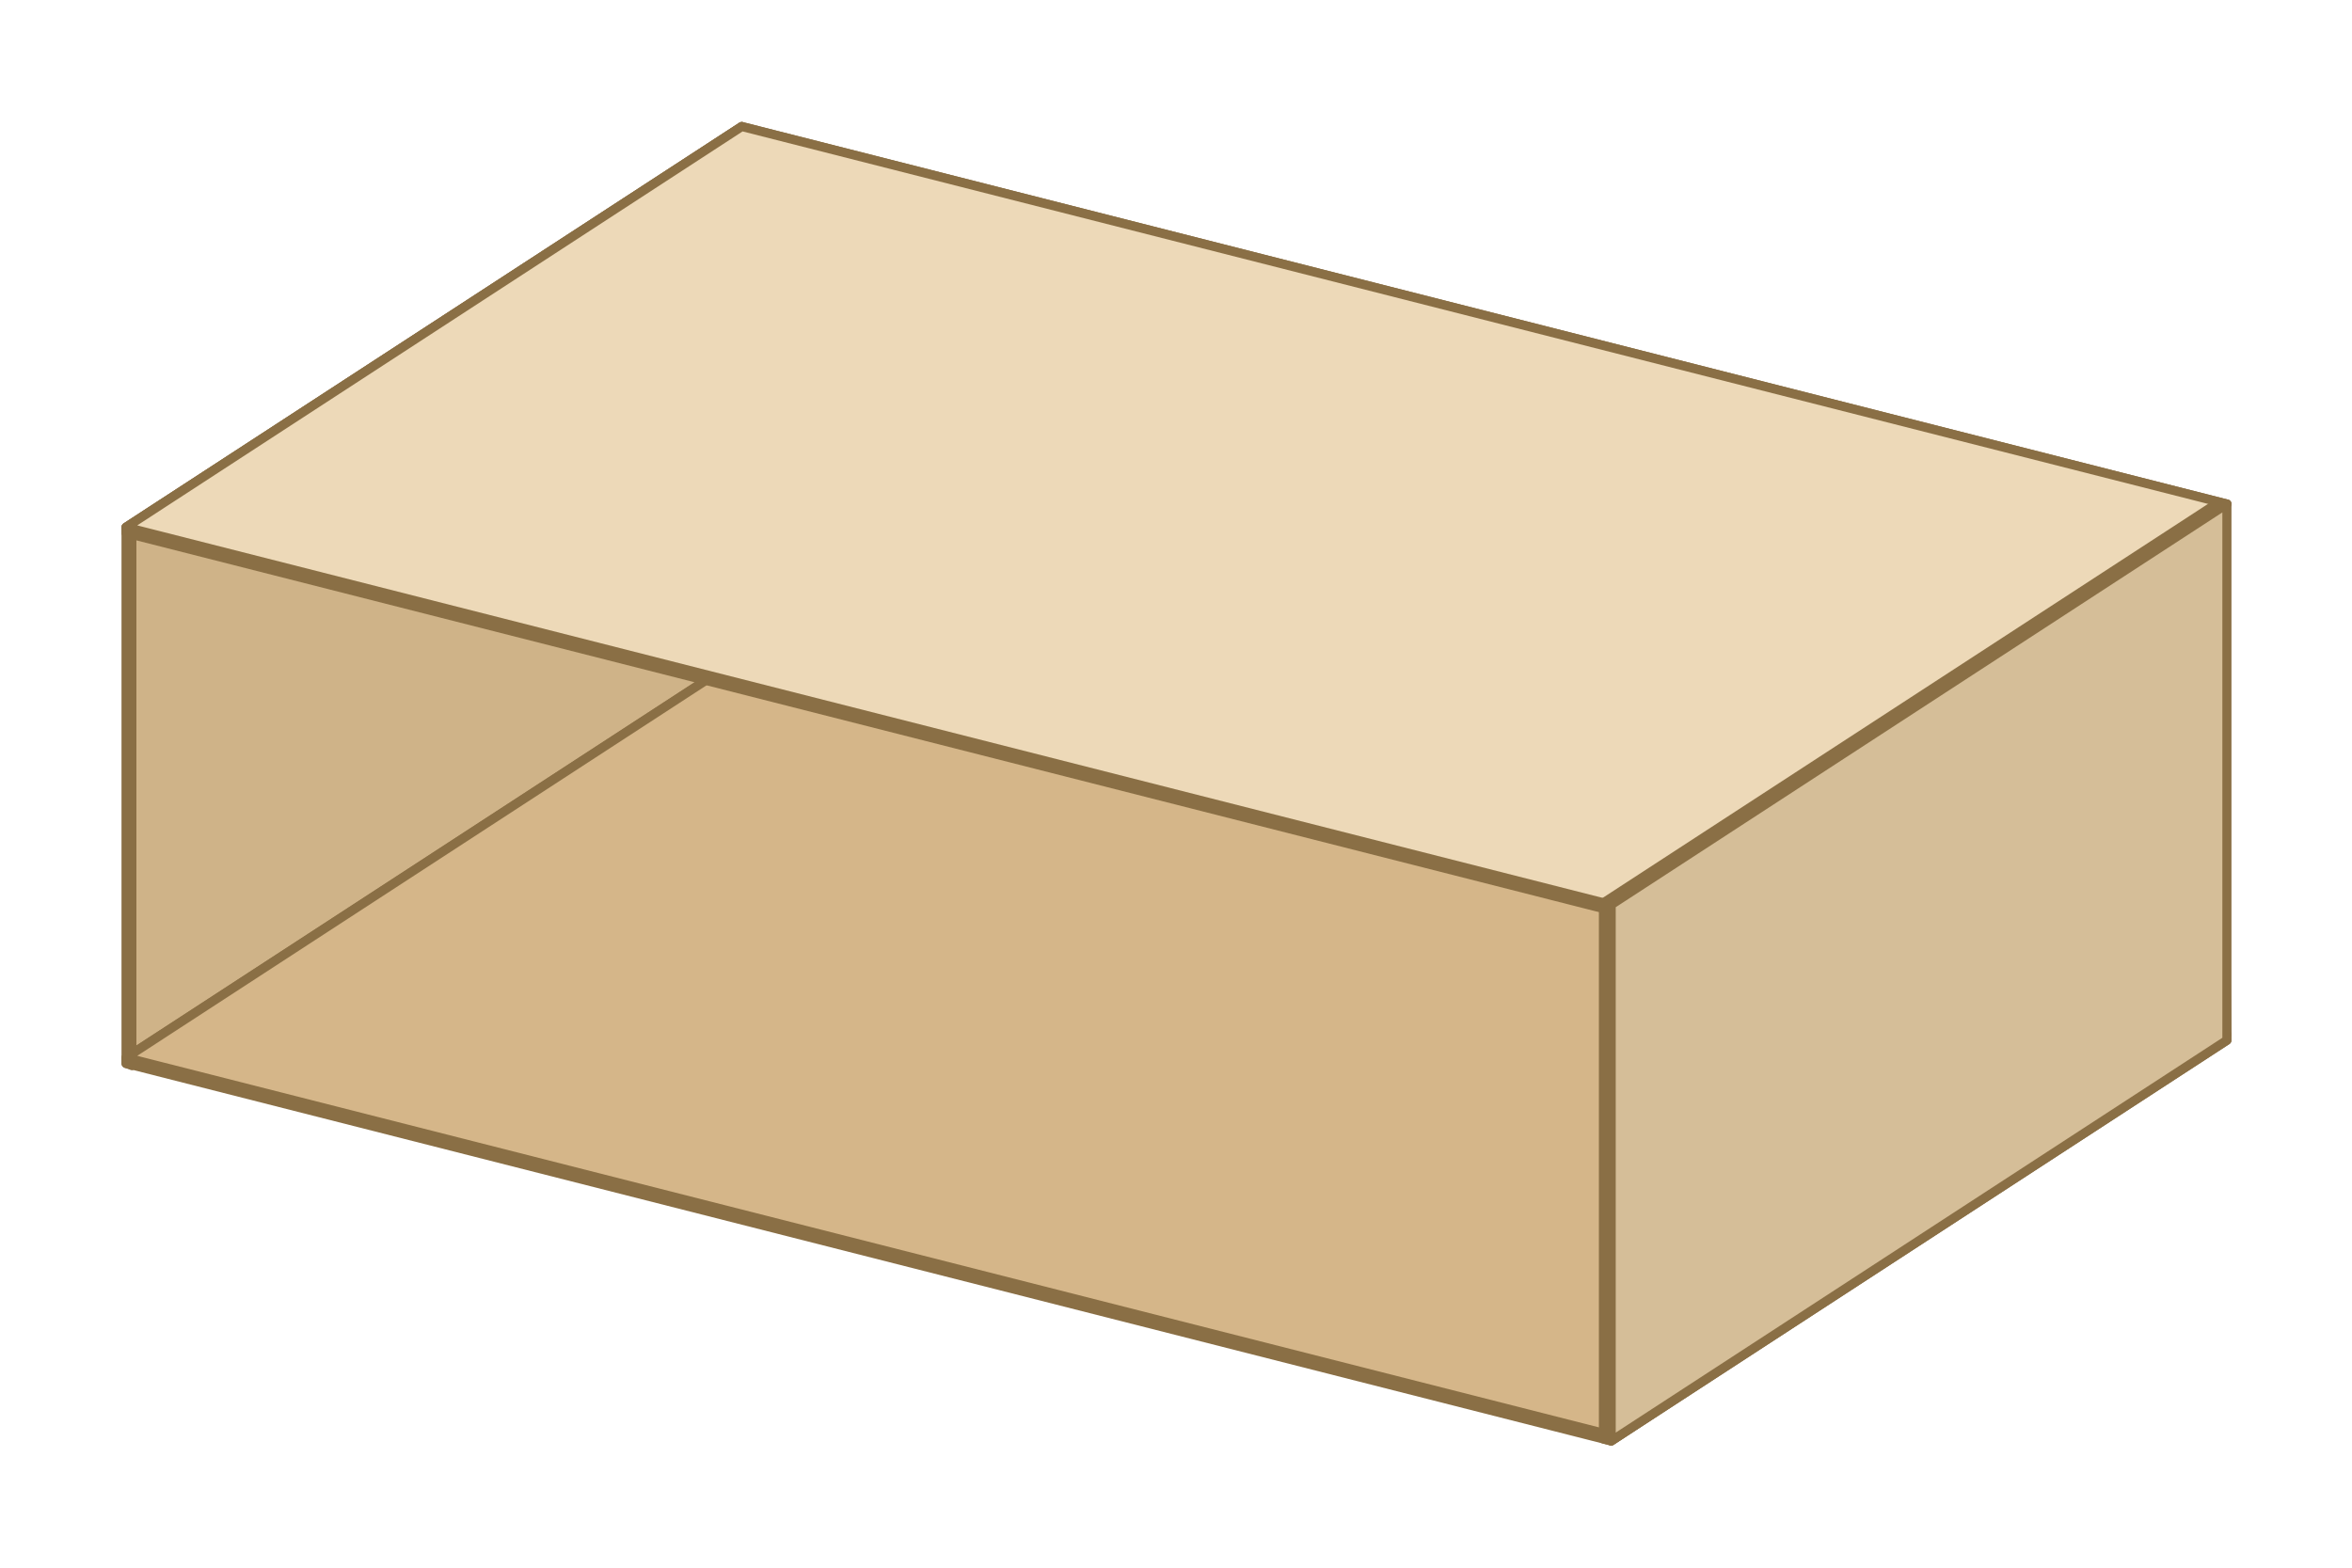
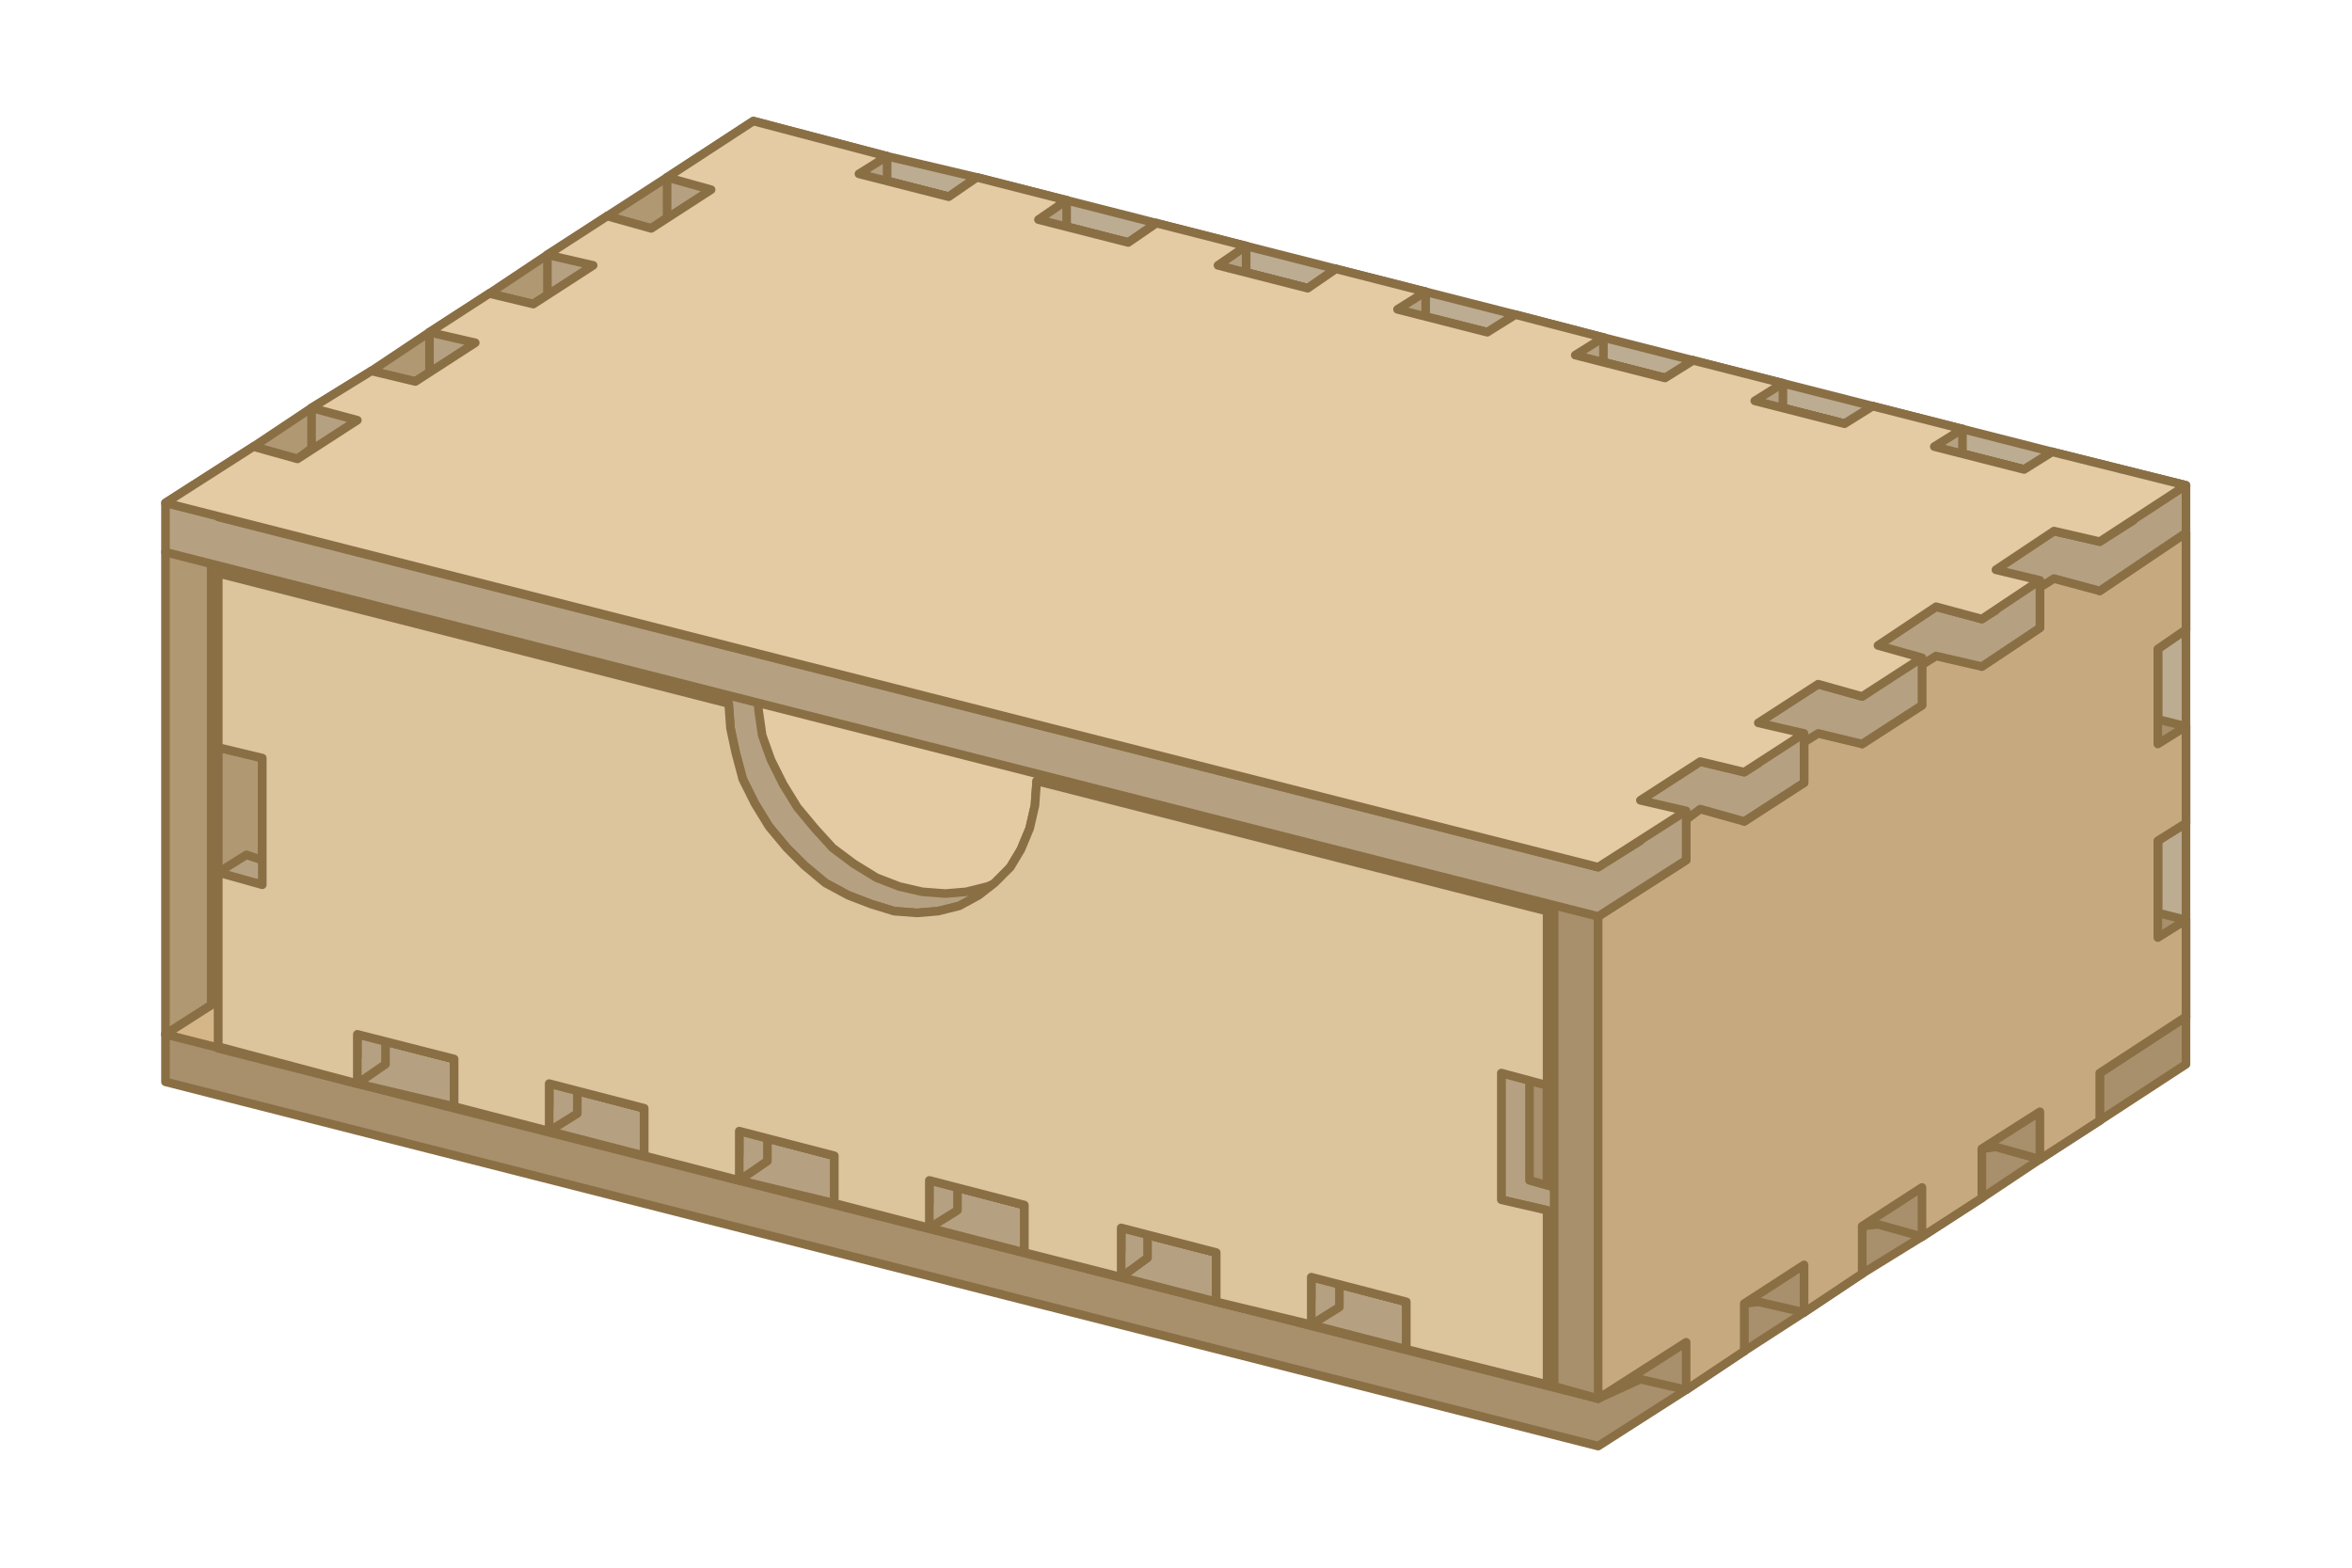
- <svg xmlns="http://www.w3.org/2000/svg" width="300" height="200" viewBox="-22.41 -44.63 121.47 80.97">
-   <path fill="#b09873" fill-rule="evenodd" stroke="#8A6F45" stroke-linejoin="round" stroke-width=".47" d="M-15.9 10.3v-27.7l31.8-20.7.3 27.8-31.8 20.7Zm.3-27.6v27.4l31.5-20.4v-27.5Z" />
-   <path fill="#cfb388" fill-rule="evenodd" stroke="#8A6F45" stroke-linejoin="round" stroke-width=".47" d="M16.2-38v27.7l-31.8 20.7v-27.7Z" />
-   <path fill="#a9906d" fill-rule="evenodd" stroke="#8A6F45" stroke-linejoin="round" stroke-width=".47" d="m-15.9 10 31.8-20.7L92.6 8.8l-31.8 21-76.7-19.5Zm31.8-20.3-31.4 20.4 76.3 19.4L92.2 9Z" />
-   <path fill="#d5b689" fill-rule="evenodd" stroke="#8A6F45" stroke-linejoin="round" stroke-width=".47" d="M15.9-10.7 92.6 8.8 60.8 29.5-15.9 10Z" />
-   <path fill="#bcac92" fill-rule="evenodd" stroke="#8A6F45" stroke-linejoin="round" stroke-width=".47" d="m-15.9-17.4 31.8-20.7 76.7 19.5-31.8 21-76.7-19.5ZM60.8 2.1l31.4-20.5-76.3-19.4-31.4 20.5Z" />
-   <path fill="#edd9b8" fill-rule="evenodd" stroke="#8A6F45" stroke-linejoin="round" stroke-width=".47" d="M92.6-18.6 15.9-38.1l-31.8 20.7L60.8 2.1Z" />
-   <path fill="#b5a181" fill-rule="evenodd" stroke="#8A6F45" stroke-linejoin="round" stroke-width=".47" d="M60.4 29.7V2l31.8-20.7.4 27.8-31.8 20.7Zm.4-27.6v27.4L92.2 9.1v-27.5Z" />
-   <path fill="#d5be98" fill-rule="evenodd" stroke="#8A6F45" stroke-linejoin="round" stroke-width=".47" d="M92.6 9.1v-27.7L60.8 2.1v27.7Z" />
+ <svg xmlns="http://www.w3.org/2000/svg" width="300" height="200" viewBox="-40.27 -39.78 128.57 89.09">
+   <path fill="#b09873" fill-rule="evenodd" stroke="#8A6F45" stroke-linejoin="round" stroke-width=".49" d="m1-18.9 1.5.4v5.4L1-12v4l1.5.4v5.5l-4.9 3.2v2.8l-3.4 2.2-2.5-.7-.8.1v2.7l-3.4 2.2-2.5-.6-.8.1v2.7l-3.4 2.2-2.5-.7-.8.1V17l-3.4 2.2-2.5-.7-2.4 1.1-2.6-.6V-8.4l5-3.2v-2.8l3.3-2.2 2.6.7.8-.1v-2.7l3.3-2.2 2.6.6.8-.1v-2.7l3.3-2.2 2.6.6h.8v-2.8l3.4-2.2 2.5.7L0-30.1l2.5.6v5.5L1-23Zm-12.7-3.7-.8.1v2.8l-3.3 2.2-2.6-.7-.8.1v2.7l-3.3 2.2-2.6-.6-.8.1v2.7l-4.9 3.2v25.1l2.4-1.5 2.5.6.8-.1v-2.7l3.4-2.2 2.5.6h.8V9.2L-15 7l2.5.7.8-.1V4.8l3.4-2.1 2.5.6.9-.1V.5L0-2.7v-4.1l-1.6-.4v-5.5l1.6-1v-4l-1.6-.4v-5.5L0-24.7v-3.1l-2.4 1.5-2.5-.6-.9.1v2.7l-3.3 2.2Z" />
+   <path fill="#cfb388" fill-rule="evenodd" stroke="#8A6F45" stroke-linejoin="round" stroke-width=".49" d="m-25.9 16.4-4.9 3.2V-7.8l4.9-3.2v-2.7l3.4-2.2v2.7l3.3-2.2v-2.7l3.4-2.2v2.8l3.3-2.2v-2.8l3.4-2.2v2.8l3.3-2.2v-2.7l3.4-2.2v2.7l4.9-3.2v5.5L1-23v5.5l1.5-1v5.4L1-12v5.5l1.5-1.1v5.5l-4.9 3.2v2.8l-3.4 2.2V3.3l-3.3 2.2v2.7l-3.4 2.2V7.7l-3.3 2.2v2.7l-3.4 2.2V12l-3.3 2.2V17l-3.4 2.2Z" />
+   <path fill="#bcac92" fill-rule="evenodd" stroke="#8A6F45" stroke-linejoin="round" stroke-width=".49" d="M63.2 13.7V15l-1.6 1-5.4-1.3v-2.8l-3.8-.9v1.3l-1.6 1-5.4-1.4V9.2l-3.8-1v1.3l-1.6 1-5.4-1.3V6.4l-3.9-1v1.3l-1.6 1.1-5.4-1.4V3.7l-3.8-1V4l-1.6 1-5.4-1.3V.9l-3.8-1v1.3L7.5 2.3l-8-2v-9.9l1.6-1.1 1 .3v-5.8l-2.6-.6v-9.9l1.6-1L76.6-8.5v9.9l-1.6 1-1-.3v5.8l2.6.6v9.9l-1.6 1-8-2v-2.7ZM1.1-.8 7.5.8V-.5l1.6-1 5.4 1.4v2.7l3.8 1V2.3l1.6-1 5.4 1.3v2.8l3.8.9V5l1.6-1 5.4 1.4v2.7l3.9 1V7.8l1.6-1L47 8.1v2.8l3.8.9v-1.3l1.6-1 5.4 1.4v2.7l3.8 1v-1.3l1.6-1 5.4 1.3v2.8L75 18V9.5l-2.5-.6V1.7l1.5-1 1 .2v-8.4L1.1-26.3v8.5l2.6.6v7.2L2.1-9l-1-.2Z" />
+   <path fill="#e4d2b1" fill-rule="evenodd" stroke="#8A6F45" stroke-linejoin="round" stroke-width=".49" d="M72.5 1.7v7.2l2.5.6v9.9l-8-2v-2.7l-5.4-1.4V16l-5.4-1.3v-2.8l-5.4-1.4v2.8l-5.4-1.4V9.2L40 7.8v2.7l-5.4-1.3V6.4L29.1 5v2.8l-5.4-1.4V3.7l-5.4-1.4V5l-5.4-1.3V.9L7.5-.5v2.8l-8-2v-9.9l2.6.6v-7.2l-2.6-.6v-9.9L75-7.5v9.9Z" />
+   <path fill="#bcac92" fill-rule="evenodd" stroke="#8A6F45" stroke-linejoin="round" stroke-width=".49" d="M63.6 14.9v1.3l-1.6 1-5.1-1.3v-2.7l-3.5-.9v1.3l-1.6 1-5.1-1.3v-2.7l-3.4-.9V11l-1.6 1-5.1-1.3V8l-3.5-.9v1.3l-1.6 1-5.1-1.3V5.4l-3.5-.9v1.3l-1.6 1.1-5.1-1.3V2.8l-3.5-.9v1.3l-1.6 1.1L6 3V.2L1-1.1v-5.4l-2.6-.7v-5.5l1.6-1 1 .2v-4l-2.6-.6v-5.5L0-24.7l1 .3v-4.1l1.5-1 3.5.9v-1.3l1.6-1 5.1 1.2v2.8l3.5.9v-1.3l1.6-1.1 5.1 1.3v2.8l3.5.9v-1.3l1.6-1.1 5.1 1.3v2.8l3.5.8v-1.3l1.6-1 5.1 1.3v2.7l3.4.9v-1.3l1.6-1 5.1 1.3v2.7l3.5.9V-17l1.6-1 5.1 1.3v2.7l3.5.9v-1.3l1.6-1 5.1 1.3v2.7l5.1 1.3v5.5l2.5.6v5.5l-1.6 1-.9-.2v4l2.5.7v5.5l-1.6 1-.9-.2v4l-1.6 1-3.5-.8v1.3l-1.6 1-5.1-1.3v-2.7ZM2.5-24 1-23l-1-.2v4l2.5.7v5.4L1-12l-1-.3v4.1l2.5.6v5.5L7.6-.8v2.7l3.5.9V1.5l1.6-1 5.1 1.3v2.7l3.5.9V4.1l1.6-1L28 4.4v2.7l3.5.9V6.7l1.6-1L38.2 7v2.7l3.5.9V9.3l1.6-1 5 1.2v2.8l3.5.9v-1.3l1.6-1.1 5.1 1.3v2.8l3.5.9v-1.3l1.6-1.1 5.1 1.3v2.8l3.5.8V17l1.6-1 3.5.9v-4l1.6-1.1.9.3V8l-2.5-.6V1.9l1.6-1 .9.2v-4l-2.5-.7v-5.5l-5.1-1.3v-2.7l-3.5-.9v1.3l-1.6 1-5.1-1.2v-2.8l-3.5-.9v1.3l-1.6 1.1-5.1-1.3v-2.8l-3.5-.9v1.3l-1.6 1.1-5-1.3v-2.8l-3.5-.8v1.3l-1.6 1-5.1-1.3v-2.7l-3.5-.9v1.3l-1.6 1-5.1-1.3V-26l-3.5-.9v1.3l-1.6 1-5.1-1.3v-2.7l-3.5-.9v1.3l-1.6 1-3.5-.9Z" />
+   <path fill="#e4d2b1" fill-rule="evenodd" stroke="#8A6F45" stroke-linejoin="round" stroke-width=".49" d="m11.1-25.9 5.1 1.3v-2.7l5.1 1.3v2.7l5.1 1.3v-2.7l5.1 1.3v2.7l5.1 1.3v-2.8l5.1 1.3v2.8l5 1.3v-2.8l5.1 1.3v2.8l5.1 1.3V-17l5.1 1.3v2.8l5.1 1.2v-2.7l5.1 1.3v2.7l5.1 1.3v5.5l2.5.7v5.4l-2.5-.6v5.5l2.5.6v5.5l-2.5-.6v5.4L72.2 17v2.8l-5.1-1.3v-2.7L62 14.5v2.7l-5.1-1.3v-2.7l-5.1-1.3v2.7l-5.1-1.3v-2.7l-5-1.3V12l-5.1-1.3V8l-5.1-1.3v2.7l-5.1-1.3V5.4l-5.1-1.3v2.8l-5.1-1.3V2.8l-5.1-1.3v2.8L6 3V.2L1-1.1v-5.4l-2.6-.7v-5.5L1-12v-5.5l-2.6-.6v-5.5L1-23v-5.5l5 1.3v-2.7l5.1 1.3Z" />
+   <path fill="#a9906d" fill-rule="evenodd" stroke="#8A6F45" stroke-linejoin="round" stroke-width=".49" d="m17.8 3.2 3.5.9 1.6-1L28 4.4v1.4l3.5.9 1.6-1L38.2 7v1.4l3.5.9 1.6-1 5 1.2V11l3.5.9 1.6-1.1 5.1 1.3v1.5l3.5.9 1.6-1.1 5.1 1.3v1.5l3.5.8 1.6-1 7.6 2v2.7l-4.9 3.2-2.6-.6-.8.5v2.3l-3.3 2.2-2.6-.7-.8.6v2.3L63 32.6l-2.5-.6-.8.5v2.3L56.3 37l-2.5-.6-.8.5v2.3l-5 3.2-81.4-20.7V19l5-3.2 2.5.6.8-.5v-2.3l3.4-2.2 2.5.6.8-.5V9.2L-15 7l2.5.7.8-.5V4.8l3.4-2.1 2.5.6.9-.5V.5L0-2.7 7.6-.8V.6l3.5.9 1.6-1 5.1 1.3ZM-9.1 5.9v2.3l-3.4 2.2-2.5-.6-.8.5v2.3l-3.4 2.2-2.5-.7-.8.6V17l-3.4 2.2-2.5-.7-2 1.3L48 39.7l2.4-1.6v-2.3l3.4-2.2 2.5.7.8-.6v-2.3l3.4-2.1 2.5.6.9-.5v-2.3l3.3-2.2 2.6.6.8-.5v-2.3l3.3-2.2 2.6.7 1.9-1.3-4.6-1.1-1.6 1-5.1-1.3v-1.4l-3.5-.9-1.6 1-5.1-1.3v-1.4l-3.5-.9-1.6 1-5.1-1.3v-1.4l-3.4-.9-1.6 1-5.1-1.3V9.3l-3.5-.9-1.6 1-5.1-1.3V6.7l-3.5-.9-1.6 1.1-5.1-1.3V4.1l-3.5-.9-1.6 1.1L6 3V1.5L0 0l-2.4 1.6v2.3l-3.4 2.2-2.5-.7Z" />
+   <path fill="#d5b689" fill-rule="evenodd" stroke="#8A6F45" stroke-linejoin="round" stroke-width=".49" d="m53 36.5-5 3.2L-33.4 19l5-3.2 2.5.6 3.4-2.2-2.6-.6 3.4-2.2 2.5.6 3.4-2.1-2.6-.7L-15 7l2.5.7 3.4-2.2-2.6-.7 3.4-2.1 2.5.6 3.4-2.2-2.5-.6L0-2.7 7.6-.8 6 .2l5.1 1.3 1.6-1 5.1 1.3-1.6 1 5.1 1.3 1.6-1L28 4.4l-1.6 1 5.1 1.3 1.6-1L38.2 7l-1.6 1 5.1 1.3 1.6-1 5 1.2-1.6 1.1 5.1 1.3 1.6-1.1 5.1 1.3-1.6 1.1 5.1 1.3 1.6-1.1 5.1 1.3-1.6 1.1 5.1 1.2 1.6-1 7.6 2-4.9 3.2-2.6-.7-3.3 2.2 2.5.7-3.3 2.1-2.6-.6-3.3 2.2 2.5.6-3.4 2.2-2.5-.6-3.4 2.1 2.6.7-3.4 2.2-2.5-.7-3.4 2.2Z" />
+   <path fill="#b09873" fill-rule="evenodd" stroke="#8A6F45" stroke-linejoin="round" stroke-width=".49" d="m-1.1 3-2.5-.7h-.6V5l-3.2 2.1-2.5-.7h-.6v2.7l-3.2 2.1-2.5-.7h-.6v2.7l-3.2 2.1-2.5-.7h-.6v2.7l-3.2 2.1-2.5-.7v-8.4l-1.6-.5V2.7l1.6-1v-9.9L-.5-26.7l2.6.7v8.4l1.6.4v7.2L2.1-9V.9Zm-26.8.3v5.8l1.6.4v7.6l.6-.4v-2.8l3.2-2 2.5.6.6.1V9.8l3.2-2 2.5.6.6.1V5.7l3.2-2 2.5.6.6.1V1.6l3.2-2 2.5.6.6.1v-9.9l1.6-1.1v-5.7l-1.6-.4v-7.6L-26.3-7.6v9.9Z" />
+   <path fill="#cfb388" fill-rule="evenodd" stroke="#8A6F45" stroke-linejoin="round" stroke-width=".49" d="M-27.9 3.3v7.2l1.6-1v9.9l3.2-2.1v-2.7l3.1-2.1v2.8l3.2-2.1v-2.7l3.1-2.1v2.8l3.2-2.1V6.4l3.1-2.1v2.8L-4.2 5V2.3L-1.1.2V3L2.1.9V-9l1.6-1v-7.2l-1.6 1V-26L-26.3-7.6v9.9Z" />
+   <path fill="#b5a181" fill-rule="evenodd" stroke="#8A6F45" stroke-linejoin="round" stroke-width=".49" d="m14.5 1.3 3.8 1 1.6-1 5.4 1.3v1.5l3.8.9 1.6-1 5.4 1.4v1.4l3.9 1 1.6-1L47 8.1v1.5l3.8.9 1.6-1 5.4 1.4v1.4l3.8 1 1.6-1 5.4 1.3v1.5l3.9 1v2.7l-.6.4v2.3l-3.2 2-2.5-.6-.6.4v2.3l-3.2 2-2.5-.6-.6.4v2.3l-3.2 2-2.5-.6-.6.4v2.3l-3.2 2-2.5-.6-3.2 2-5.4-1.3-1.6 1-5.4-1.4v-1.4l-3.8-1-1.6 1.1-5.4-1.4v-1.5l-3.9-.9-1.6 1L10 30v-1.4l-3.8-1-1.6 1-5.4-1.3v-1.5l-3.8-.9-1.6 1-5.4-1.4v-1.4l-3.9-1-1.5 1-5.5-1.3v-1.5l-3.8-.9v-2.8l.6-.4v-2.3l3.2-2 2.5.6.6-.4V9.8l3.2-2 2.5.6.6-.4V5.7l3.2-2 2.5.6.6-.4V1.6l3.2-2 2.5.6 3.2-2L7.5-.5l1.6-1 5.4 1.4ZM-4.2 5l-3.2 2.1-2.5-.7-.6.4v2.3l-3.2 2.1-2.5-.7-.6.4v2.3l-3.2 2.1-2.5-.7-.6.4v2.3l2.2.7v1.4l3.9 1 1.5-1 5.5 1.3v1.5l3.8 1 1.6-1.1 5.4 1.4v1.4l3.8 1 1.6-1 5.4 1.3v1.5l3.8 1 1.6-1.1 5.4 1.4v1.4l3.9 1 1.6-1 5.4 1.4v1.4l3.8 1 1.6-1.1 5.4 1.4 3.2-2 2.5.6.6-.4v-2.3l3.2-2 2.5.6.6-.4v-2.3l3.2-2 2.5.6.6-.4v-2.3l3.2-2 2.5.6.6-.4v-2.3l-2.3-.7V16l-3.8-1-1.6 1-5.4-1.3v-1.5l-3.8-.9-1.6 1-5.4-1.4v-1.4l-3.8-1-1.6 1-5.4-1.3V7.7l-3.9-1-1.6 1.1-5.4-1.4V5l-3.8-1-1.6 1-5.4-1.3V2.2l-3.8-1-1.6 1.1L2.1.9-1.1 3l-2.5-.7-.6.4Z" />
+   <path fill="#e4cba3" fill-rule="evenodd" stroke="#8A6F45" stroke-linejoin="round" stroke-width=".49" d="m12.9.9 5.4 1.4 1.6-1 5.4 1.3-1.6 1.1L29.1 5l1.6-1 5.4 1.4-1.5 1L40 7.8l1.6-1L47 8.1l-1.6 1.1 5.4 1.3 1.6-1 5.4 1.4-1.6 1 5.4 1.4 1.6-1 5.4 1.3-1.6 1.1 5.5 1.4-3.2 2 2.6.6-3.2 2.1-2.5-.6-3.2 2 2.5.6-3.1 2.1-2.5-.6-3.2 2 2.5.7-3.1 2-2.5-.6-3.2 2 2.5.7-3.1 2-2.5-.6-3.2 2-5.4-1.4-1.6 1.1-5.4-1.4 1.6-1-5.4-1.4-1.6 1-5.4-1.4 1.5-1-5.4-1.4-1.6 1.1-5.4-1.4 1.6-1.1-5.4-1.3-1.6 1-5.4-1.4 1.6-1-5.4-1.4-1.6 1.1-5.4-1.4 1.6-1.1-5.5-1.3-1.5 1-5.5-1.4 1.6-1-5.4-1.4 3.2-2-2.6-.7 3.2-2 2.5.6 3.2-2-2.6-.7 3.2-2 2.5.6 3.2-2-2.6-.7 3.2-2 2.5.6 3.2-2-2.6-.7 3.2-2 2.5.6 3.2-2L7.5-.5l1.6-1 5.4 1.4Z" />
+   <path fill="#a9906d" fill-rule="evenodd" stroke="#8A6F45" stroke-linejoin="round" stroke-width=".49" d="m71.9 21.5-2.6-.7h-.6v2.7l-3.1 2.1-2.6-.7h-.6v2.7l-3.1 2.1-2.6-.7h-.6v2.7L53 33.8l-2.6-.7h-.6v2.7l-3.2 2.1-2.5-.7v-8.4l-1.6-.4v-7.2l1.6-1v-9.9L72.5-8.2l2.5.7V.9l1.6.5v7.1l-1.6 1v9.9Zm-26.8.4v5.7l1.5.4v7.6l.7-.4v-2.7l3.1-2.1 2.6.7h.6v-2.7l3.1-2.1 2.6.7h.6v-2.7l3.1-2.1 2.6.6.6.1v-2.7l3.1-2.1 2.6.6.6.1V8.9l1.5-1V2.1l-1.5-.4v-7.6L46.6 10.9v9.9Z" />
+   <path fill="#c7a980" fill-rule="evenodd" stroke="#8A6F45" stroke-linejoin="round" stroke-width=".49" d="M45.1 21.9V29l1.5-1v9.9l3.2-2.1v-2.7l3.1-2v2.7l3.2-2.1V29l3.1-2v2.7l3.2-2.1v-2.7l3.1-2.1v2.8l3.2-2.1v-2.7l3.2-2.1v2.8l3.1-2.1V9.5l1.6-1V1.4l-1.6 1v-9.9L46.6 10.9v9.9Z" />
+   <path fill="#b5a181" fill-rule="evenodd" stroke="#8A6F45" stroke-linejoin="round" stroke-width=".49" d="M15.7 7.3 16 6l.1-1.4 1.6-1 28.9 7.3v9.9l-1.5 1.1-1-.3v5.7l2.5.7v9.9l-1.5 1-8-2v-2.7l-3.8-1v1.3l-1.6 1-5.4-1.3v-2.8l-3.9-1v1.3l-1.5 1.1-5.5-1.4v-2.7l-3.8-1V29L10 30l-5.4-1.4v-2.7l-3.8-1v1.3l-1.6 1.1-5.4-1.4v-2.7l-3.8-1v1.3l-1.6 1-5.4-1.4v-2.7l-3.9-1v1.3l-1.6 1.1-7.9-2.1V9.8l1.6-1 .9.3V3.3l-2.5-.6v-9.9l1.6-1L.2-.9.3.6.5 2 1 3.4l.7 1.4.8 1.3 1 1.2 1 1.1 1.2.9 1.3.8 1.3.5 1.3.3 1.3.1 1.2-.1 1.2-.3.5-.2.8-.9.6-1ZM8 12l-1.3-.4-1.3-.5-1.3-.7-1.2-1-1-1-1-1.2-.8-1.3-.7-1.4L-1 3l-.3-1.4-.1-1.4-27.4-7v8.5l2.5.6v7.2l-1.6 1-.9-.2v8.4l6.3 1.6V19l1.6-1 5.4 1.4v2.7l3.9 1v-1.3l1.6-1.1 5.4 1.4v2.8l3.8.9v-1.3l1.6-1 5.4 1.4v2.7l3.8 1v-1.3l1.6-1.1 5.4 1.4v2.8l3.9.9V30l1.5-1 5.5 1.4v2.7l3.8 1v-1.3l1.6-1 5.4 1.3v2.8l6.4 1.6V29l-2.6-.6v-7.2l1.6-1 1 .2V12L17.6 5l-.3 1.3-.5 1.1-.7 1.1-.8.9-.9.7-1.6 1-1.1.6-1.2.3-1.2.1Z" />
+   <path fill="#dcc49d" fill-rule="evenodd" stroke="#8A6F45" stroke-linejoin="round" stroke-width=".49" d="m45.1 21.9-2.6-.7v7.2l2.6.6v9.9l-8-2v-2.7l-5.4-1.4v2.7l-5.4-1.3v-2.8L20.9 30v2.8l-5.5-1.4v-2.7L10 27.3V30l-5.4-1.4v-2.7l-5.4-1.4v2.8l-5.4-1.4v-2.7l-5.4-1.4v2.7l-5.4-1.4v-2.7l-5.5-1.4v2.8l-7.9-2.1V9.8l2.5.7V3.3l-2.5-.6v-9.9l29 7.4.1 1.4L-1 3l.4 1.5.7 1.4.8 1.3 1 1.2 1 1 1.2 1 1.3.7 1.3.5L8 12l1.3.1 1.2-.1 1.2-.3 1.1-.6.9-.7.9-.9.6-1 .5-1.2L16 6l.1-1.4 29 7.4Z" />
+   <path fill="#a9906d" fill-rule="evenodd" stroke="#8A6F45" stroke-linejoin="round" stroke-width=".49" d="m79.8 1.1 1.6.4V7l-1.6 1v4.1l1.6.4V18l-4.9 3.2v2.7l-3.4 2.2-2.5-.7-.8.1v2.8l-3.4 2.2-2.5-.7-.9.1v2.7l-3.3 2.2-2.6-.6-.8.1V37L53 39.2l-2.6-.6-2.4 1.1-2.5-.7V11.6l4.9-3.2V5.7l3.4-2.2 2.5.6.8-.1V1.3l3.4-2.2 2.5.7.9-.1v-2.8l3.3-2.2 2.6.7.8-.1v-2.7l3.3-2.2 2.6.6 2.4-1.1 2.5.6V-4l-1.6 1.1ZM67.2-2.5l-.8.1V.3L63 2.5l-2.5-.6h-.8v2.8l-3.4 2.2-2.5-.7-.8.1v2.8l-5 3.2v25.1l2.4-1.6 2.6.7.8-.1v-2.8l3.3-2.2 2.6.7.8-.1v-2.7l3.4-2.2 2.5.6.8-.1v-2.7l3.4-2.2 2.5.7.8-.1v-2.8l5-3.2v-4l-1.6-.4V7.4l1.6-1.1v-4l-1.6-.4v-5.5l1.6-1v-3.2l-2.4 1.6-2.6-.7-.8.1v2.7l-3.3 2.2Z" />
+   <path fill="#c7a980" fill-rule="evenodd" stroke="#8A6F45" stroke-linejoin="round" stroke-width=".49" d="m53 36.5-5 3.2V12.3l5-3.2V6.3l3.3-2.2v2.8l3.4-2.2V1.9L63-.2v2.7L66.4.3v-2.7l3.4-2.2v2.7l3.3-2.2v-2.7L76.5-9v2.8l4.9-3.3V-4l-1.6 1.1v5.4l1.6-1V7l-1.6 1v5.5l1.6-1V18l-4.9 3.2v2.7l-3.4 2.2v-2.7l-3.3 2.1v2.8l-3.4 2.2v-2.8L63 29.9v2.7l-3.3 2.2v-2.7l-3.4 2.2V37L53 39.2Z" />
+   <path fill="#b5a181" fill-rule="evenodd" stroke="#8A6F45" stroke-linejoin="round" stroke-width=".49" d="m17.8-26.9 3.5.9 1.6-1.1 5.1 1.3v1.5l3.5.9 1.6-1.1 5.1 1.3v1.5l3.5.8 1.6-1 5 1.3v1.4l3.5.9 1.6-1 5.1 1.3v1.4l3.5.9 1.6-1 5.1 1.3v1.4l3.5.9 1.6-1 7.6 1.9v2.7l-4.9 3.3-2.6-.7-.8.5v2.3l-3.3 2.2-2.6-.6-.8.5V.3L63 2.5l-2.5-.6-.8.5v2.3l-3.4 2.2-2.5-.7-.8.6v2.3l-5 3.2-81.4-20.7v-2.8l5-3.2 2.5.7.8-.6v-2.3l3.4-2.1 2.5.6.8-.5v-2.3l3.4-2.2 2.5.6.8-.5v-2.3l3.4-2.2 2.5.7.9-.6v-2.3L0-32.9l7.6 2v1.4l3.5.9 1.6-1.1 5.1 1.3Zm-26.9 2.7v2.3l-3.4 2.2-2.5-.7-.8.6v2.3l-3.4 2.1-2.5-.6-.8.5v2.3l-3.4 2.2-2.5-.6-2 1.2L48 9.5 50.4 8V5.7l3.4-2.2 2.5.6.8-.5V1.3l3.4-2.2 2.5.7.9-.6v-2.3l3.3-2.2 2.6.7.8-.5v-2.3l3.3-2.2 2.6.6 1.9-1.2-4.6-1.2-1.6 1-5.1-1.3v-1.4l-3.5-.9-1.6 1.1-5.1-1.3v-1.5l-3.5-.9-1.6 1.1-5.1-1.3v-1.5l-3.4-.9-1.6 1.1-5.1-1.3v-1.5l-3.5-.8-1.6 1-5.1-1.3v-1.4l-3.5-.9-1.6 1-5.1-1.3V-26l-3.5-.9-1.6 1L6-27.2v-1.4l-6-1.5-2.4 1.5v2.3l-3.4 2.2-2.5-.6Z" />
+   <path fill="#e4cba3" fill-rule="evenodd" stroke="#8A6F45" stroke-linejoin="round" stroke-width=".49" d="m53 6.3-5 3.2-81.4-20.7 5-3.2 2.5.7 3.4-2.2-2.6-.7 3.4-2.1 2.5.6 3.4-2.2-2.6-.6 3.4-2.2 2.5.6 3.4-2.2-2.6-.6 3.4-2.2 2.5.7 3.4-2.2-2.5-.7L0-32.9l7.6 2-1.6 1 5.1 1.3 1.6-1.1 5.1 1.3-1.6 1.1 5.1 1.3 1.6-1.1 5.1 1.3-1.6 1.1 5.1 1.3 1.6-1.1 5.1 1.3-1.6 1 5.1 1.3 1.6-1 5 1.3-1.6 1 5.1 1.3 1.6-1 5.1 1.3-1.6 1 5.1 1.3 1.6-1 5.1 1.3-1.6 1 5.1 1.3 1.6-1 7.6 1.9L76.5-9l-2.6-.6-3.3 2.2 2.5.6-3.3 2.2-2.6-.7-3.3 2.2 2.5.7L63-.2l-2.5-.7-3.4 2.2 2.6.6-3.4 2.2-2.5-.6-3.4 2.2Z" />
</svg>
